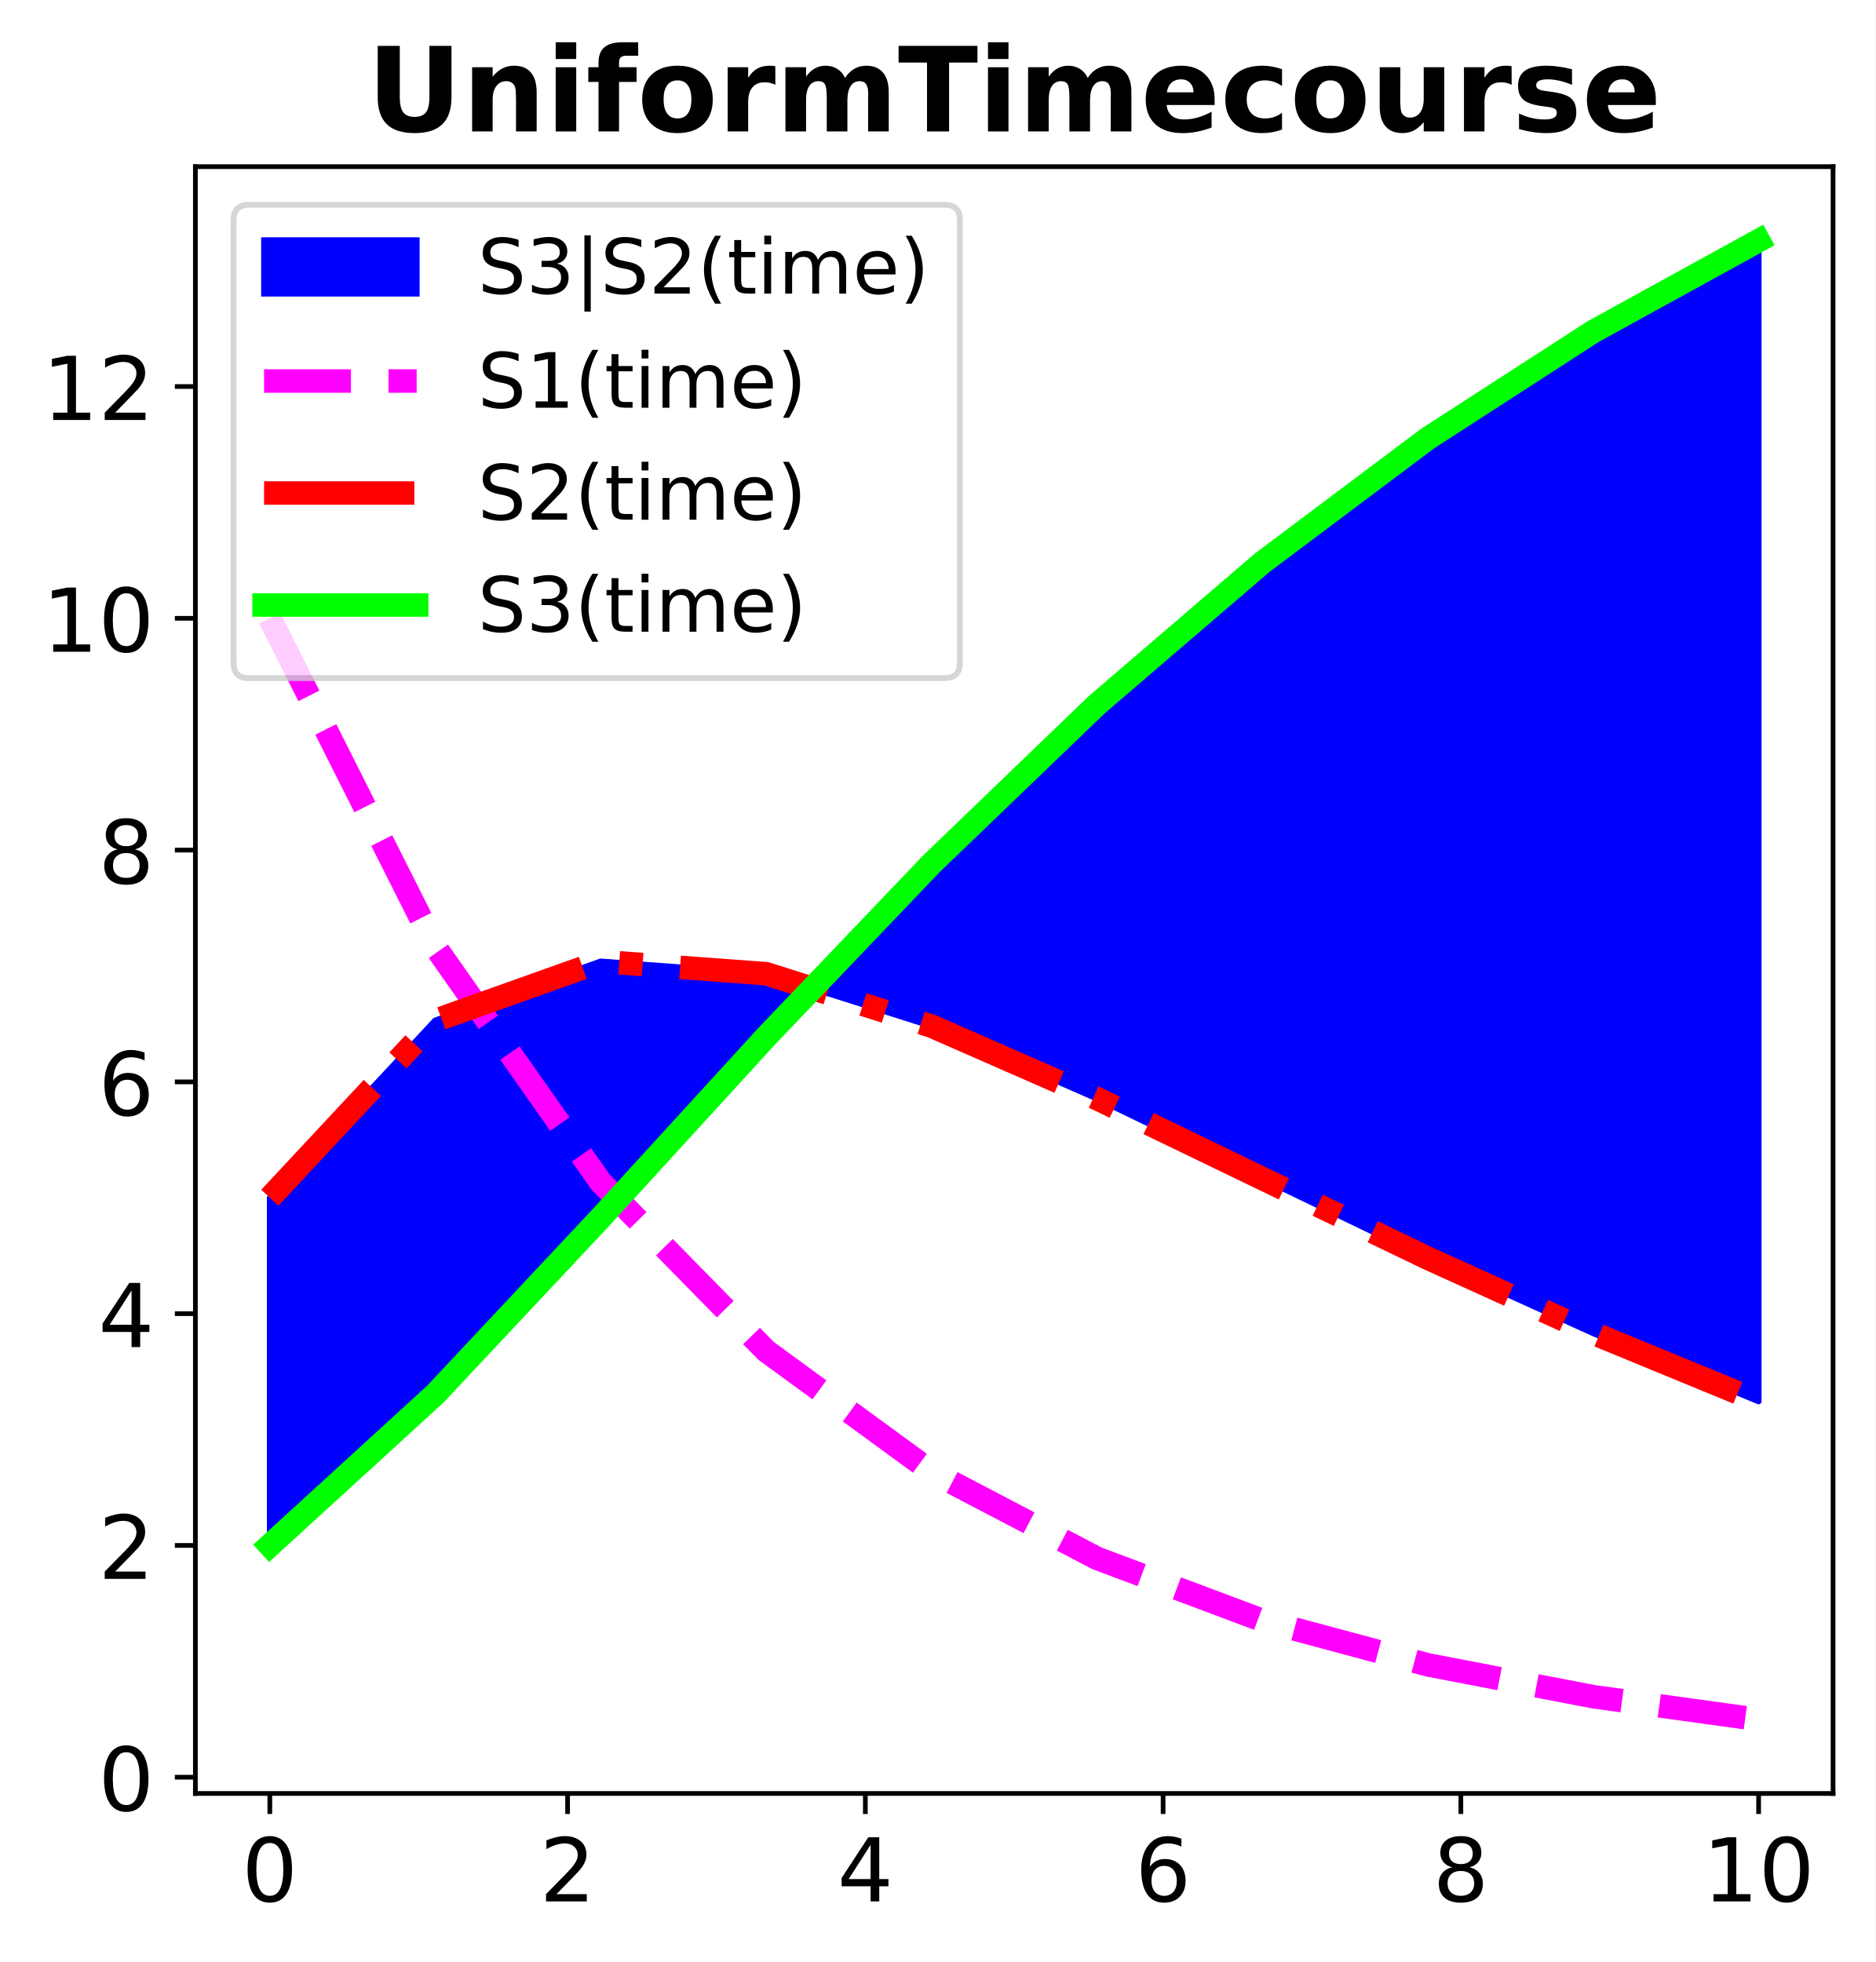
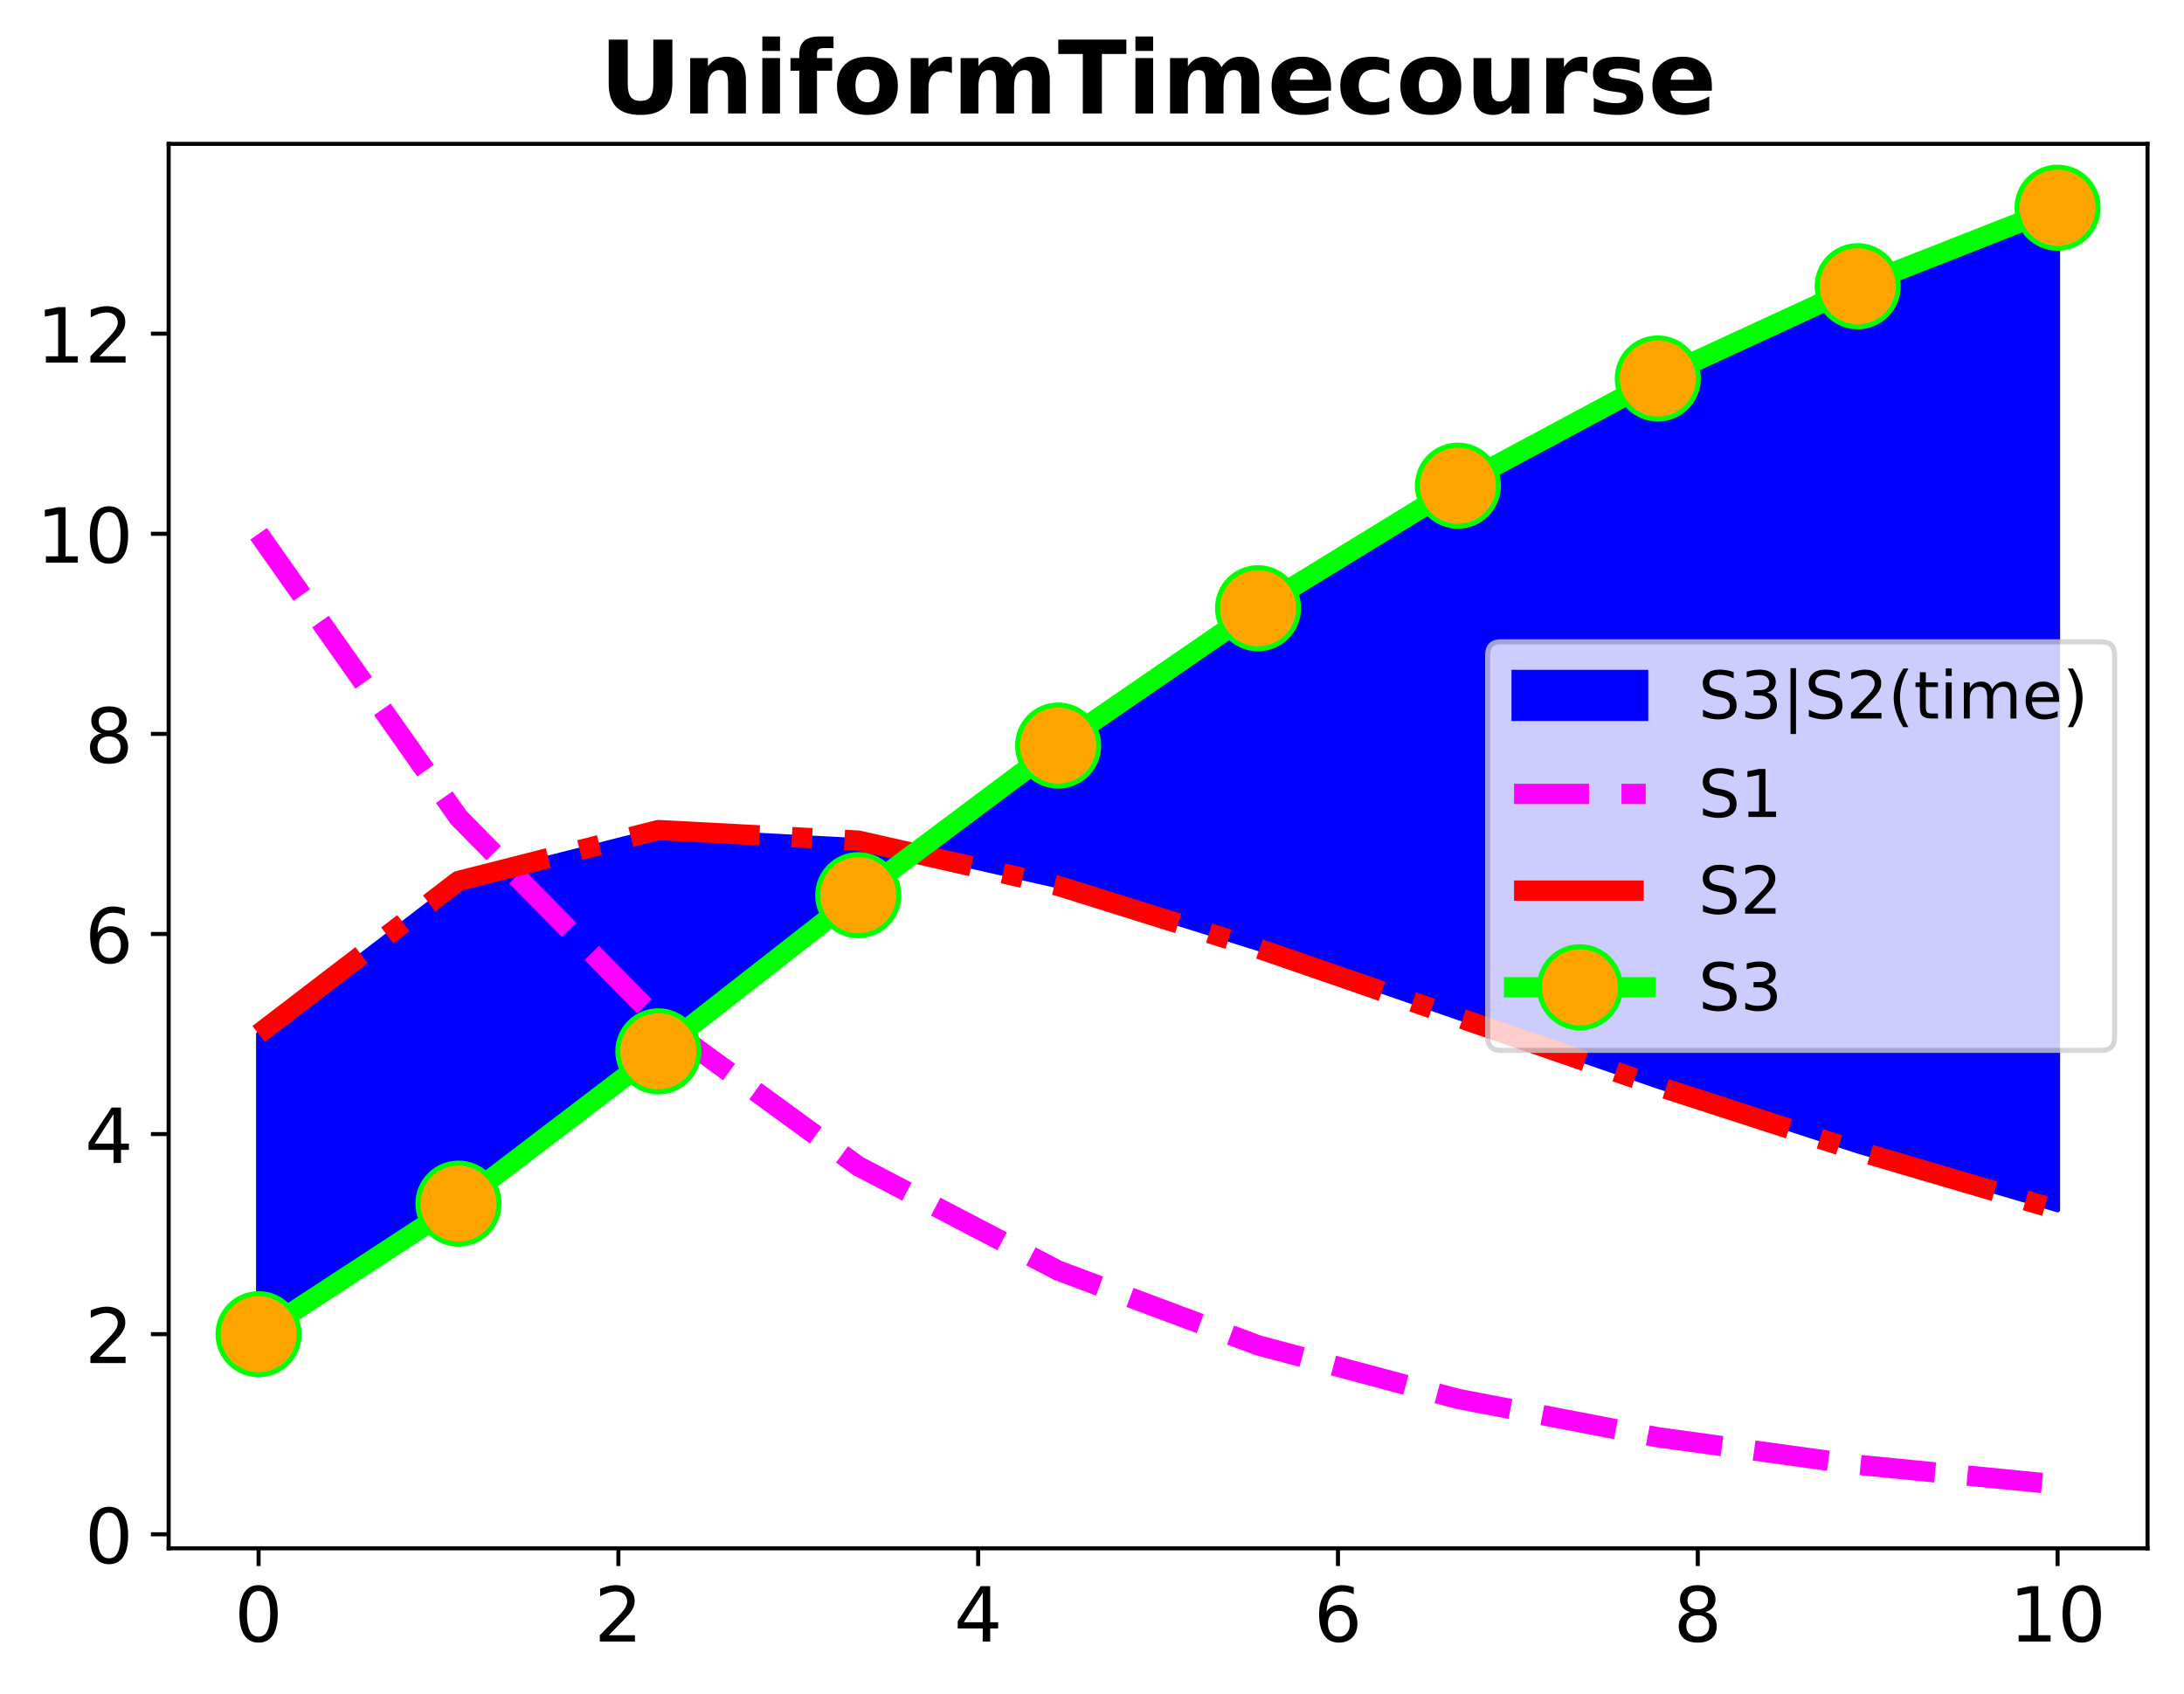
- <svg xmlns="http://www.w3.org/2000/svg" xmlns:xlink="http://www.w3.org/1999/xlink" height="334.314pt" version="1.1" viewBox="0 0 319.488 334.314" width="319.488pt">
+ <svg xmlns="http://www.w3.org/2000/svg" xmlns:xlink="http://www.w3.org/1999/xlink" height="334.314pt" version="1.1" viewBox="0 0 431.087 334.314" width="431.087pt">
  <defs>
    <style type="text/css">*{stroke-linecap:butt;stroke-linejoin:round;}</style>
  </defs>
  <g id="figure_1">
    <g id="patch_1">
-       <path d="M -0 334.314  L 319.488 334.314  L 319.488 0  L -0 0  z " style="fill:#ffffff;" />
+       <path d="M 0 334.314  L 431.087 334.314  L 431.087 0  L 0 0  z " style="fill:#ffffff;" />
    </g>
    <g id="axes_1">
      <g id="patch_2">
-         <path d="M 33.288 305.597  L 312.288 305.597  L 312.288 28.397  L 33.288 28.397  z " style="fill:#ffffff;" />
+         <path d="M 33.288 305.597  L 423.887 305.597  L 423.887 28.397  L 33.288 28.397  z " style="fill:#ffffff;" />
      </g>
      <g id="PolyCollection_1">
        <defs>
-           <path d="M 45.969 -130.223  L 45.969 -70.98  L 74.151 -96.747  L 102.333 -126.807  L 130.515 -157.632  L 158.697 -187.155  L 186.878 -214.263  L 215.06 -238.455  L 243.242 -259.606  L 271.424 -277.819  L 299.606 -293.317  L 299.606 -95.529  L 299.606 -95.529  L 271.424 -107.137  L 243.242 -119.922  L 215.06 -133.498  L 186.878 -147.116  L 158.697 -159.469  L 130.515 -168.399  L 102.333 -170.484  L 74.151 -160.434  L 45.969 -130.223  z " id="m573d98fba3" style="stroke:#0000ff;" />
+           <path d="M 51.042 -130.223  L 51.042 -70.98  L 90.497 -96.747  L 129.951 -126.807  L 169.406 -157.632  L 208.86 -187.155  L 248.315 -214.263  L 287.769 -238.455  L 327.224 -259.606  L 366.678 -277.819  L 406.133 -293.317  L 406.133 -95.529  L 406.133 -95.529  L 366.678 -107.137  L 327.224 -119.922  L 287.769 -133.498  L 248.315 -147.116  L 208.86 -159.469  L 169.406 -168.399  L 129.951 -170.484  L 90.497 -160.434  L 51.042 -130.223  z " id="mf7604d09ae" style="stroke:#0000ff;" />
        </defs>
-         <g clip-path="url(#p37fb606cbb)">
-           <use style="fill:#0000ff;stroke:#0000ff;" x="0" xlink:href="#m573d98fba3" y="334.314" />
+         <g clip-path="url(#p6fe374a852)">
+           <use style="fill:#0000ff;stroke:#0000ff;" x="0" xlink:href="#mf7604d09ae" y="334.314" />
        </g>
      </g>
      <g id="matplotlib.axis_1">
        <g id="xtick_1">
          <g id="line2d_1">
            <defs>
-               <path d="M 0 0  L 0 3.5  " id="mf432961784" style="stroke:#000000;stroke-width:0.8;" />
+               <path d="M 0 0  L 0 3.5  " id="m30d5d47e0c" style="stroke:#000000;stroke-width:0.8;" />
            </defs>
            <g>
-               <use style="stroke:#000000;stroke-width:0.8;" x="45.969" xlink:href="#mf432961784" y="305.597" />
+               <use style="stroke:#000000;stroke-width:0.8;" x="51.042" xlink:href="#m30d5d47e0c" y="305.597" />
            </g>
          </g>
          <g id="text_1">
-             <g transform="translate(41.19744 323.9945)scale(0.15 -0.15)">
+             <g transform="translate(46.27017 323.9945)scale(0.15 -0.15)">
              <defs>
                <path d="M 31.781 66.406  Q 24.172 66.406 20.328 58.906  Q 16.5 51.422 16.5 36.375  Q 16.5 21.391 20.328 13.891  Q 24.172 6.391 31.781 6.391  Q 39.453 6.391 43.281 13.891  Q 47.125 21.391 47.125 36.375  Q 47.125 51.422 43.281 58.906  Q 39.453 66.406 31.781 66.406  z M 31.781 74.219  Q 44.047 74.219 50.516 64.516  Q 56.984 54.828 56.984 36.375  Q 56.984 17.969 50.516 8.266  Q 44.047 -1.422 31.781 -1.422  Q 19.531 -1.422 13.062 8.266  Q 6.594 17.969 6.594 36.375  Q 6.594 54.828 13.062 64.516  Q 19.531 74.219 31.781 74.219  z " id="DejaVuSans-48" />
              </defs>
              <use xlink:href="#DejaVuSans-48" />
            </g>
          </g>
        </g>
        <g id="xtick_2">
          <g id="line2d_2">
            <g>
-               <use style="stroke:#000000;stroke-width:0.8;" x="96.697" xlink:href="#mf432961784" y="305.597" />
+               <use style="stroke:#000000;stroke-width:0.8;" x="122.06" xlink:href="#m30d5d47e0c" y="305.597" />
            </g>
          </g>
          <g id="text_2">
-             <g transform="translate(91.92472 323.9945)scale(0.15 -0.15)">
+             <g transform="translate(117.2884 323.9945)scale(0.15 -0.15)">
              <defs>
                <path d="M 19.188 8.297  L 53.609 8.297  L 53.609 0  L 7.328 0  L 7.328 8.297  Q 12.938 14.109 22.625 23.891  Q 32.328 33.688 34.812 36.531  Q 39.547 41.844 41.422 45.531  Q 43.312 49.219 43.312 52.781  Q 43.312 58.594 39.234 62.25  Q 35.156 65.922 28.609 65.922  Q 23.969 65.922 18.812 64.312  Q 13.672 62.703 7.812 59.422  L 7.812 69.391  Q 13.766 71.781 18.938 73  Q 24.125 74.219 28.422 74.219  Q 39.75 74.219 46.484 68.547  Q 53.219 62.891 53.219 53.422  Q 53.219 48.922 51.531 44.891  Q 49.859 40.875 45.406 35.406  Q 44.188 33.984 37.641 27.219  Q 31.109 20.453 19.188 8.297  z " id="DejaVuSans-50" />
              </defs>
              <use xlink:href="#DejaVuSans-50" />
            </g>
          </g>
        </g>
        <g id="xtick_3">
          <g id="line2d_3">
            <g>
-               <use style="stroke:#000000;stroke-width:0.8;" x="147.424" xlink:href="#mf432961784" y="305.597" />
+               <use style="stroke:#000000;stroke-width:0.8;" x="193.078" xlink:href="#m30d5d47e0c" y="305.597" />
            </g>
          </g>
          <g id="text_3">
-             <g transform="translate(142.652 323.9945)scale(0.15 -0.15)">
+             <g transform="translate(188.3065 323.9945)scale(0.15 -0.15)">
              <defs>
                <path d="M 37.797 64.312  L 12.891 25.391  L 37.797 25.391  z M 35.203 72.906  L 47.609 72.906  L 47.609 25.391  L 58.016 25.391  L 58.016 17.188  L 47.609 17.188  L 47.609 0  L 37.797 0  L 37.797 17.188  L 4.891 17.188  L 4.891 26.703  z " id="DejaVuSans-52" />
              </defs>
              <use xlink:href="#DejaVuSans-52" />
            </g>
          </g>
        </g>
        <g id="xtick_4">
          <g id="line2d_4">
            <g>
-               <use style="stroke:#000000;stroke-width:0.8;" x="198.151" xlink:href="#mf432961784" y="305.597" />
+               <use style="stroke:#000000;stroke-width:0.8;" x="264.097" xlink:href="#m30d5d47e0c" y="305.597" />
            </g>
          </g>
          <g id="text_4">
-             <g transform="translate(193.3793 323.9945)scale(0.15 -0.15)">
+             <g transform="translate(259.3247 323.9945)scale(0.15 -0.15)">
              <defs>
                <path d="M 33.016 40.375  Q 26.375 40.375 22.484 35.828  Q 18.609 31.297 18.609 23.391  Q 18.609 15.531 22.484 10.953  Q 26.375 6.391 33.016 6.391  Q 39.656 6.391 43.531 10.953  Q 47.406 15.531 47.406 23.391  Q 47.406 31.297 43.531 35.828  Q 39.656 40.375 33.016 40.375  z M 52.594 71.297  L 52.594 62.312  Q 48.875 64.062 45.094 64.984  Q 41.312 65.922 37.594 65.922  Q 27.828 65.922 22.672 59.328  Q 17.531 52.734 16.797 39.406  Q 19.672 43.656 24.016 45.922  Q 28.375 48.188 33.594 48.188  Q 44.578 48.188 50.953 41.516  Q 57.328 34.859 57.328 23.391  Q 57.328 12.156 50.688 5.359  Q 44.047 -1.422 33.016 -1.422  Q 20.359 -1.422 13.672 8.266  Q 6.984 17.969 6.984 36.375  Q 6.984 53.656 15.188 63.938  Q 23.391 74.219 37.203 74.219  Q 40.922 74.219 44.703 73.484  Q 48.484 72.75 52.594 71.297  z " id="DejaVuSans-54" />
              </defs>
              <use xlink:href="#DejaVuSans-54" />
            </g>
          </g>
        </g>
        <g id="xtick_5">
          <g id="line2d_5">
            <g>
-               <use style="stroke:#000000;stroke-width:0.8;" x="248.878" xlink:href="#mf432961784" y="305.597" />
+               <use style="stroke:#000000;stroke-width:0.8;" x="335.115" xlink:href="#m30d5d47e0c" y="305.597" />
            </g>
          </g>
          <g id="text_5">
-             <g transform="translate(244.1065 323.9945)scale(0.15 -0.15)">
+             <g transform="translate(330.3429 323.9945)scale(0.15 -0.15)">
              <defs>
                <path d="M 31.781 34.625  Q 24.75 34.625 20.719 30.859  Q 16.703 27.094 16.703 20.516  Q 16.703 13.922 20.719 10.156  Q 24.75 6.391 31.781 6.391  Q 38.812 6.391 42.859 10.172  Q 46.922 13.969 46.922 20.516  Q 46.922 27.094 42.891 30.859  Q 38.875 34.625 31.781 34.625  z M 21.922 38.812  Q 15.578 40.375 12.031 44.719  Q 8.5 49.078 8.5 55.328  Q 8.5 64.062 14.719 69.141  Q 20.953 74.219 31.781 74.219  Q 42.672 74.219 48.875 69.141  Q 55.078 64.062 55.078 55.328  Q 55.078 49.078 51.531 44.719  Q 48 40.375 41.703 38.812  Q 48.828 37.156 52.797 32.312  Q 56.781 27.484 56.781 20.516  Q 56.781 9.906 50.312 4.234  Q 43.844 -1.422 31.781 -1.422  Q 19.734 -1.422 13.25 4.234  Q 6.781 9.906 6.781 20.516  Q 6.781 27.484 10.781 32.312  Q 14.797 37.156 21.922 38.812  z M 18.312 54.391  Q 18.312 48.734 21.844 45.562  Q 25.391 42.391 31.781 42.391  Q 38.141 42.391 41.719 45.562  Q 45.312 48.734 45.312 54.391  Q 45.312 60.062 41.719 63.234  Q 38.141 66.406 31.781 66.406  Q 25.391 66.406 21.844 63.234  Q 18.312 60.062 18.312 54.391  z " id="DejaVuSans-56" />
              </defs>
              <use xlink:href="#DejaVuSans-56" />
            </g>
          </g>
        </g>
        <g id="xtick_6">
          <g id="line2d_6">
            <g>
-               <use style="stroke:#000000;stroke-width:0.8;" x="299.606" xlink:href="#mf432961784" y="305.597" />
+               <use style="stroke:#000000;stroke-width:0.8;" x="406.133" xlink:href="#m30d5d47e0c" y="305.597" />
            </g>
          </g>
          <g id="text_6">
-             <g transform="translate(290.0619 323.9945)scale(0.15 -0.15)">
+             <g transform="translate(396.5892 323.9945)scale(0.15 -0.15)">
              <defs>
                <path d="M 12.406 8.297  L 28.516 8.297  L 28.516 63.922  L 10.984 60.406  L 10.984 69.391  L 28.422 72.906  L 38.281 72.906  L 38.281 8.297  L 54.391 8.297  L 54.391 0  L 12.406 0  z " id="DejaVuSans-49" />
              </defs>
              <use xlink:href="#DejaVuSans-49" />
              <use x="63.623" xlink:href="#DejaVuSans-48" />
            </g>
          </g>
        </g>
      </g>
      <g id="matplotlib.axis_2">
        <g id="ytick_1">
          <g id="line2d_7">
            <defs>
-               <path d="M 0 0  L -3.5 0  " id="m149122f626" style="stroke:#000000;stroke-width:0.8;" />
+               <path d="M 0 0  L -3.5 0  " id="m97eca43ac2" style="stroke:#000000;stroke-width:0.8;" />
            </defs>
            <g>
-               <use style="stroke:#000000;stroke-width:0.8;" x="33.288" xlink:href="#m149122f626" y="302.829" />
+               <use style="stroke:#000000;stroke-width:0.8;" x="33.288" xlink:href="#m97eca43ac2" y="302.829" />
            </g>
          </g>
          <g id="text_7">
            <g transform="translate(16.74375 308.5274)scale(0.15 -0.15)">
              <use xlink:href="#DejaVuSans-48" />
            </g>
          </g>
        </g>
        <g id="ytick_2">
          <g id="line2d_8">
            <g>
-               <use style="stroke:#000000;stroke-width:0.8;" x="33.288" xlink:href="#m149122f626" y="263.334" />
+               <use style="stroke:#000000;stroke-width:0.8;" x="33.288" xlink:href="#m97eca43ac2" y="263.334" />
            </g>
          </g>
          <g id="text_8">
            <g transform="translate(16.74375 269.0325)scale(0.15 -0.15)">
              <use xlink:href="#DejaVuSans-50" />
            </g>
          </g>
        </g>
        <g id="ytick_3">
          <g id="line2d_9">
            <g>
-               <use style="stroke:#000000;stroke-width:0.8;" x="33.288" xlink:href="#m149122f626" y="223.839" />
+               <use style="stroke:#000000;stroke-width:0.8;" x="33.288" xlink:href="#m97eca43ac2" y="223.839" />
            </g>
          </g>
          <g id="text_9">
            <g transform="translate(16.74375 229.5376)scale(0.15 -0.15)">
              <use xlink:href="#DejaVuSans-52" />
            </g>
          </g>
        </g>
        <g id="ytick_4">
          <g id="line2d_10">
            <g>
-               <use style="stroke:#000000;stroke-width:0.8;" x="33.288" xlink:href="#m149122f626" y="184.344" />
+               <use style="stroke:#000000;stroke-width:0.8;" x="33.288" xlink:href="#m97eca43ac2" y="184.344" />
            </g>
          </g>
          <g id="text_10">
            <g transform="translate(16.74375 190.0426)scale(0.15 -0.15)">
              <use xlink:href="#DejaVuSans-54" />
            </g>
          </g>
        </g>
        <g id="ytick_5">
          <g id="line2d_11">
            <g>
-               <use style="stroke:#000000;stroke-width:0.8;" x="33.288" xlink:href="#m149122f626" y="144.849" />
+               <use style="stroke:#000000;stroke-width:0.8;" x="33.288" xlink:href="#m97eca43ac2" y="144.849" />
            </g>
          </g>
          <g id="text_11">
            <g transform="translate(16.74375 150.5477)scale(0.15 -0.15)">
              <use xlink:href="#DejaVuSans-56" />
            </g>
          </g>
        </g>
        <g id="ytick_6">
          <g id="line2d_12">
            <g>
-               <use style="stroke:#000000;stroke-width:0.8;" x="33.288" xlink:href="#m149122f626" y="105.354" />
+               <use style="stroke:#000000;stroke-width:0.8;" x="33.288" xlink:href="#m97eca43ac2" y="105.354" />
            </g>
          </g>
          <g id="text_12">
            <g transform="translate(7.2 111.0528)scale(0.15 -0.15)">
              <use xlink:href="#DejaVuSans-49" />
              <use x="63.623" xlink:href="#DejaVuSans-48" />
            </g>
          </g>
        </g>
        <g id="ytick_7">
          <g id="line2d_13">
            <g>
-               <use style="stroke:#000000;stroke-width:0.8;" x="33.288" xlink:href="#m149122f626" y="65.859" />
+               <use style="stroke:#000000;stroke-width:0.8;" x="33.288" xlink:href="#m97eca43ac2" y="65.859" />
            </g>
          </g>
          <g id="text_13">
            <g transform="translate(7.2 71.55788)scale(0.15 -0.15)">
              <use xlink:href="#DejaVuSans-49" />
              <use x="63.623" xlink:href="#DejaVuSans-50" />
            </g>
          </g>
        </g>
      </g>
      <g id="line2d_14">
-         <path clip-path="url(#p37fb606cbb)" d="M 45.969 105.354  L 74.151 161.332  L 102.333 201.442  L 130.515 230.182  L 158.697 250.775  L 186.878 265.53  L 215.06 276.103  L 243.242 283.679  L 271.424 289.107  L 299.606 292.997  " style="fill:none;stroke:#ff00ff;stroke-dasharray:14.8,6.4;stroke-dashoffset:0;stroke-width:4;" />
+         <path clip-path="url(#p6fe374a852)" d="M 51.042 105.354  L 90.497 161.332  L 129.951 201.442  L 169.406 230.182  L 208.86 250.775  L 248.315 265.53  L 287.769 276.103  L 327.224 283.679  L 366.678 289.107  L 406.133 292.997  " style="fill:none;stroke:#ff00ff;stroke-dasharray:14.8,6.4;stroke-dashoffset:0;stroke-width:4;" />
      </g>
      <g id="line2d_15">
-         <path clip-path="url(#p37fb606cbb)" d="M 45.969 204.091  L 74.151 173.88  L 102.333 163.83  L 130.515 165.915  L 158.697 174.845  L 186.878 187.198  L 215.06 200.816  L 243.242 214.392  L 271.424 227.177  L 299.606 238.785  " style="fill:none;stroke:#ff0000;stroke-dasharray:25.6,6.4,4,6.4;stroke-dashoffset:0;stroke-width:4;" />
+         <path clip-path="url(#p6fe374a852)" d="M 51.042 204.091  L 90.497 173.88  L 129.951 163.83  L 169.406 165.915  L 208.86 174.845  L 248.315 187.198  L 287.769 200.816  L 327.224 214.392  L 366.678 227.177  L 406.133 238.785  " style="fill:none;stroke:#ff0000;stroke-dasharray:25.6,6.4,4,6.4;stroke-dashoffset:0;stroke-width:4;" />
      </g>
      <g id="line2d_16">
-         <path clip-path="url(#p37fb606cbb)" d="M 45.969 263.334  L 74.151 237.567  L 102.333 207.507  L 130.515 176.682  L 158.697 147.159  L 186.878 120.051  L 215.06 95.859  L 243.242 74.708  L 271.424 56.495  L 299.606 40.997  " style="fill:none;stroke:#00ff00;stroke-linecap:square;stroke-width:4;" />
+         <path clip-path="url(#p6fe374a852)" d="M 51.042 263.334  L 90.497 237.567  L 129.951 207.507  L 169.406 176.682  L 208.86 147.159  L 248.315 120.051  L 287.769 95.859  L 327.224 74.708  L 366.678 56.495  L 406.133 40.997  " style="fill:none;stroke:#00ff00;stroke-linecap:square;stroke-width:4;" />
+         <defs>
+           <path d="M 0 8  C 2.122 8 4.157 7.157 5.657 5.657  C 7.157 4.157 8 2.122 8 0  C 8 -2.122 7.157 -4.157 5.657 -5.657  C 4.157 -7.157 2.122 -8 0 -8  C -2.122 -8 -4.157 -7.157 -5.657 -5.657  C -7.157 -4.157 -8 -2.122 -8 0  C -8 2.122 -7.157 4.157 -5.657 5.657  C -4.157 7.157 -2.122 8 0 8  z " id="ma746572b45" style="stroke:#00ff00;" />
+         </defs>
+         <g clip-path="url(#p6fe374a852)">
+           <use style="fill:#ffa500;stroke:#00ff00;" x="51.042" xlink:href="#ma746572b45" y="263.334" />
+           <use style="fill:#ffa500;stroke:#00ff00;" x="90.497" xlink:href="#ma746572b45" y="237.567" />
+           <use style="fill:#ffa500;stroke:#00ff00;" x="129.951" xlink:href="#ma746572b45" y="207.507" />
+           <use style="fill:#ffa500;stroke:#00ff00;" x="169.406" xlink:href="#ma746572b45" y="176.682" />
+           <use style="fill:#ffa500;stroke:#00ff00;" x="208.86" xlink:href="#ma746572b45" y="147.159" />
+           <use style="fill:#ffa500;stroke:#00ff00;" x="248.315" xlink:href="#ma746572b45" y="120.051" />
+           <use style="fill:#ffa500;stroke:#00ff00;" x="287.769" xlink:href="#ma746572b45" y="95.859" />
+           <use style="fill:#ffa500;stroke:#00ff00;" x="327.224" xlink:href="#ma746572b45" y="74.708" />
+           <use style="fill:#ffa500;stroke:#00ff00;" x="366.678" xlink:href="#ma746572b45" y="56.495" />
+           <use style="fill:#ffa500;stroke:#00ff00;" x="406.133" xlink:href="#ma746572b45" y="40.997" />
+         </g>
      </g>
      <g id="patch_3">
        <path d="M 33.288 305.597  L 33.288 28.397  " style="fill:none;stroke:#000000;stroke-linecap:square;stroke-linejoin:miter;stroke-width:0.8;" />
      </g>
      <g id="patch_4">
-         <path d="M 312.288 305.597  L 312.288 28.397  " style="fill:none;stroke:#000000;stroke-linecap:square;stroke-linejoin:miter;stroke-width:0.8;" />
+         <path d="M 423.887 305.597  L 423.887 28.397  " style="fill:none;stroke:#000000;stroke-linecap:square;stroke-linejoin:miter;stroke-width:0.8;" />
      </g>
      <g id="patch_5">
-         <path d="M 33.288 305.597  L 312.288 305.597  " style="fill:none;stroke:#000000;stroke-linecap:square;stroke-linejoin:miter;stroke-width:0.8;" />
+         <path d="M 33.288 305.597  L 423.887 305.597  " style="fill:none;stroke:#000000;stroke-linecap:square;stroke-linejoin:miter;stroke-width:0.8;" />
      </g>
      <g id="patch_6">
-         <path d="M 33.288 28.397  L 312.288 28.397  " style="fill:none;stroke:#000000;stroke-linecap:square;stroke-linejoin:miter;stroke-width:0.8;" />
+         <path d="M 33.288 28.397  L 423.887 28.397  " style="fill:none;stroke:#000000;stroke-linecap:square;stroke-linejoin:miter;stroke-width:0.8;" />
      </g>
      <g id="text_14">
-         <g transform="translate(62.5125 22.39688)scale(0.2 -0.2)">
+         <g transform="translate(118.3125 22.39688)scale(0.2 -0.2)">
          <defs>
            <path d="M 9.188 72.906  L 27.984 72.906  L 27.984 29.203  Q 27.984 20.172 30.938 16.281  Q 33.891 12.406 40.578 12.406  Q 47.312 12.406 50.266 16.281  Q 53.219 20.172 53.219 29.203  L 53.219 72.906  L 72.016 72.906  L 72.016 29.203  Q 72.016 13.719 64.25 6.141  Q 56.5 -1.422 40.578 -1.422  Q 24.703 -1.422 16.938 6.141  Q 9.188 13.719 9.188 29.203  z " id="DejaVuSans-Bold-85" />
            <path d="M 63.375 33.297  L 63.375 0  L 45.797 0  L 45.797 5.422  L 45.797 25.484  Q 45.797 32.562 45.484 35.25  Q 45.172 37.938 44.391 39.203  Q 43.359 40.922 41.594 41.875  Q 39.844 42.828 37.594 42.828  Q 32.125 42.828 29 38.594  Q 25.875 34.375 25.875 26.906  L 25.875 0  L 8.406 0  L 8.406 54.688  L 25.875 54.688  L 25.875 46.688  Q 29.828 51.469 34.266 53.734  Q 38.719 56 44.094 56  Q 53.562 56 58.469 50.188  Q 63.375 44.391 63.375 33.297  z " id="DejaVuSans-Bold-110" />
            <path d="M 8.406 54.688  L 25.875 54.688  L 25.875 0  L 8.406 0  z M 8.406 75.984  L 25.875 75.984  L 25.875 61.719  L 8.406 61.719  z " id="DejaVuSans-Bold-105" />
            <path d="M 44.391 75.984  L 44.391 64.5  L 34.719 64.5  Q 31 64.5 29.531 63.156  Q 28.078 61.812 28.078 58.5  L 28.078 54.688  L 43.016 54.688  L 43.016 42.188  L 28.078 42.188  L 28.078 0  L 10.594 0  L 10.594 42.188  L 1.906 42.188  L 1.906 54.688  L 10.594 54.688  L 10.594 58.5  Q 10.594 67.438 15.578 71.703  Q 20.562 75.984 31 75.984  z " id="DejaVuSans-Bold-102" />
            <path d="M 34.422 43.5  Q 28.609 43.5 25.562 39.328  Q 22.516 35.156 22.516 27.297  Q 22.516 19.438 25.562 15.25  Q 28.609 11.078 34.422 11.078  Q 40.141 11.078 43.156 15.25  Q 46.188 19.438 46.188 27.297  Q 46.188 35.156 43.156 39.328  Q 40.141 43.5 34.422 43.5  z M 34.422 56  Q 48.531 56 56.469 48.375  Q 64.406 40.766 64.406 27.297  Q 64.406 13.812 56.469 6.188  Q 48.531 -1.422 34.422 -1.422  Q 20.266 -1.422 12.281 6.188  Q 4.297 13.812 4.297 27.297  Q 4.297 40.766 12.281 48.375  Q 20.266 56 34.422 56  z " id="DejaVuSans-Bold-111" />
            <path d="M 49.031 39.797  Q 46.734 40.875 44.453 41.375  Q 42.188 41.891 39.891 41.891  Q 33.156 41.891 29.516 37.562  Q 25.875 33.25 25.875 25.203  L 25.875 0  L 8.406 0  L 8.406 54.688  L 25.875 54.688  L 25.875 45.703  Q 29.25 51.078 33.609 53.531  Q 37.984 56 44.094 56  Q 44.969 56 45.984 55.922  Q 47.016 55.859 48.969 55.609  z " id="DejaVuSans-Bold-114" />
            <path d="M 59.078 45.609  Q 62.406 50.688 66.969 53.344  Q 71.531 56 77 56  Q 86.422 56 91.359 50.188  Q 96.297 44.391 96.297 33.297  L 96.297 0  L 78.719 0  L 78.719 28.516  Q 78.766 29.156 78.781 29.828  Q 78.812 30.516 78.812 31.781  Q 78.812 37.594 77.094 40.203  Q 75.391 42.828 71.578 42.828  Q 66.609 42.828 63.891 38.719  Q 61.188 34.625 61.078 26.859  L 61.078 0  L 43.5 0  L 43.5 28.516  Q 43.5 37.594 41.938 40.203  Q 40.375 42.828 36.375 42.828  Q 31.344 42.828 28.609 38.703  Q 25.875 34.578 25.875 26.906  L 25.875 0  L 8.297 0  L 8.297 54.688  L 25.875 54.688  L 25.875 46.688  Q 29.109 51.312 33.281 53.656  Q 37.453 56 42.484 56  Q 48.141 56 52.484 53.266  Q 56.844 50.531 59.078 45.609  z " id="DejaVuSans-Bold-109" />
            <path d="M 0.484 72.906  L 67.672 72.906  L 67.672 58.688  L 43.5 58.688  L 43.5 0  L 24.703 0  L 24.703 58.688  L 0.484 58.688  z " id="DejaVuSans-Bold-84" />
            <path d="M 62.984 27.484  L 62.984 22.516  L 22.125 22.516  Q 22.75 16.359 26.562 13.281  Q 30.375 10.203 37.203 10.203  Q 42.719 10.203 48.5 11.844  Q 54.297 13.484 60.406 16.797  L 60.406 3.328  Q 54.203 0.984 48 -0.219  Q 41.797 -1.422 35.594 -1.422  Q 20.75 -1.422 12.516 6.125  Q 4.297 13.672 4.297 27.297  Q 4.297 40.672 12.375 48.328  Q 20.453 56 34.625 56  Q 47.516 56 55.25 48.234  Q 62.984 40.484 62.984 27.484  z M 45.016 33.297  Q 45.016 38.281 42.109 41.328  Q 39.203 44.391 34.516 44.391  Q 29.438 44.391 26.266 41.531  Q 23.094 38.672 22.312 33.297  z " id="DejaVuSans-Bold-101" />
            <path d="M 52.594 52.984  L 52.594 38.719  Q 49.031 41.156 45.438 42.328  Q 41.844 43.5 37.984 43.5  Q 30.672 43.5 26.594 39.234  Q 22.516 34.969 22.516 27.297  Q 22.516 19.625 26.594 15.344  Q 30.672 11.078 37.984 11.078  Q 42.094 11.078 45.781 12.297  Q 49.469 13.531 52.594 15.922  L 52.594 1.609  Q 48.484 0.094 44.266 -0.656  Q 40.047 -1.422 35.797 -1.422  Q 21 -1.422 12.641 6.172  Q 4.297 13.766 4.297 27.297  Q 4.297 40.828 12.641 48.406  Q 21 56 35.797 56  Q 40.094 56 44.266 55.25  Q 48.438 54.5 52.594 52.984  z " id="DejaVuSans-Bold-99" />
            <path d="M 7.812 21.297  L 7.812 54.688  L 25.391 54.688  L 25.391 49.219  Q 25.391 44.781 25.344 38.062  Q 25.297 31.344 25.297 29.109  Q 25.297 22.516 25.641 19.609  Q 25.984 16.703 26.812 15.375  Q 27.875 13.672 29.609 12.734  Q 31.344 11.812 33.594 11.812  Q 39.062 11.812 42.188 16.016  Q 45.312 20.219 45.312 27.688  L 45.312 54.688  L 62.797 54.688  L 62.797 0  L 45.312 0  L 45.312 7.906  Q 41.359 3.125 36.938 0.844  Q 32.516 -1.422 27.203 -1.422  Q 17.719 -1.422 12.766 4.391  Q 7.812 10.203 7.812 21.297  z " id="DejaVuSans-Bold-117" />
            <path d="M 51.125 52.984  L 51.125 39.703  Q 45.516 42.047 40.281 43.219  Q 35.062 44.391 30.422 44.391  Q 25.438 44.391 23.016 43.141  Q 20.609 41.891 20.609 39.312  Q 20.609 37.203 22.438 36.078  Q 24.266 34.969 29 34.422  L 32.078 33.984  Q 45.516 32.281 50.141 28.375  Q 54.781 24.469 54.781 16.109  Q 54.781 7.375 48.328 2.969  Q 41.891 -1.422 29.109 -1.422  Q 23.688 -1.422 17.891 -0.562  Q 12.109 0.297 6 2  L 6 15.281  Q 11.234 12.75 16.719 11.469  Q 22.219 10.203 27.875 10.203  Q 33.016 10.203 35.594 11.609  Q 38.188 13.031 38.188 15.828  Q 38.188 18.172 36.406 19.312  Q 34.625 20.453 29.297 21.094  L 26.219 21.484  Q 14.547 22.953 9.859 26.906  Q 5.172 30.859 5.172 38.922  Q 5.172 47.609 11.125 51.797  Q 17.094 56 29.391 56  Q 34.234 56 39.547 55.266  Q 44.875 54.547 51.125 52.984  z " id="DejaVuSans-Bold-115" />
          </defs>
          <use xlink:href="#DejaVuSans-Bold-85" />
          <use x="81.201" xlink:href="#DejaVuSans-Bold-110" />
          <use x="152.393" xlink:href="#DejaVuSans-Bold-105" />
          <use x="186.67" xlink:href="#DejaVuSans-Bold-102" />
          <use x="230.176" xlink:href="#DejaVuSans-Bold-111" />
          <use x="298.877" xlink:href="#DejaVuSans-Bold-114" />
          <use x="348.193" xlink:href="#DejaVuSans-Bold-109" />
          <use x="452.393" xlink:href="#DejaVuSans-Bold-84" />
          <use x="520.605" xlink:href="#DejaVuSans-Bold-105" />
          <use x="554.883" xlink:href="#DejaVuSans-Bold-109" />
          <use x="659.082" xlink:href="#DejaVuSans-Bold-101" />
          <use x="726.904" xlink:href="#DejaVuSans-Bold-99" />
          <use x="786.182" xlink:href="#DejaVuSans-Bold-111" />
          <use x="854.883" xlink:href="#DejaVuSans-Bold-117" />
          <use x="926.074" xlink:href="#DejaVuSans-Bold-114" />
          <use x="975.391" xlink:href="#DejaVuSans-Bold-115" />
          <use x="1034.912" xlink:href="#DejaVuSans-Bold-101" />
        </g>
      </g>
      <g id="legend_1">
        <g id="patch_7">
-           <path d="M 42.388 115.542  L 160.929 115.542  Q 163.529 115.542 163.529 112.942  L 163.529 37.497  Q 163.529 34.897 160.929 34.897  L 42.388 34.897  Q 39.788 34.897 39.788 37.497  L 39.788 112.942  Q 39.788 115.542 42.388 115.542  z " style="fill:#ffffff;opacity:0.8;stroke:#cccccc;stroke-linejoin:miter;" />
+           <path d="M 296.246 207.319  L 414.788 207.319  Q 417.387 207.319 417.387 204.719  L 417.387 129.275  Q 417.387 126.675 414.788 126.675  L 296.246 126.675  Q 293.646 126.675 293.646 129.275  L 293.646 204.719  Q 293.646 207.319 296.246 207.319  z " style="fill:#ffffff;opacity:0.8;stroke:#cccccc;stroke-linejoin:miter;" />
        </g>
        <g id="patch_8">
-           <path d="M 44.987 50.032  L 70.987 50.032  L 70.987 40.932  L 44.987 40.932  z " style="fill:#0000ff;stroke:#0000ff;stroke-linejoin:miter;" />
+           <path d="M 298.846 141.809  L 324.846 141.809  L 324.846 132.709  L 298.846 132.709  z " style="fill:#0000ff;stroke:#0000ff;stroke-linejoin:miter;" />
        </g>
        <g id="text_15">
-           <g transform="translate(81.3875 50.03172)scale(0.13 -0.13)">
+           <g transform="translate(335.2458 141.8094)scale(0.13 -0.13)">
            <defs>
              <path d="M 53.516 70.516  L 53.516 60.891  Q 47.906 63.578 42.922 64.891  Q 37.938 66.219 33.297 66.219  Q 25.25 66.219 20.875 63.094  Q 16.5 59.969 16.5 54.203  Q 16.5 49.359 19.406 46.891  Q 22.312 44.438 30.422 42.922  L 36.375 41.703  Q 47.406 39.594 52.656 34.297  Q 57.906 29 57.906 20.125  Q 57.906 9.516 50.797 4.047  Q 43.703 -1.422 29.984 -1.422  Q 24.812 -1.422 18.969 -0.25  Q 13.141 0.922 6.891 3.219  L 6.891 13.375  Q 12.891 10.016 18.656 8.297  Q 24.422 6.594 29.984 6.594  Q 38.422 6.594 43.016 9.906  Q 47.609 13.234 47.609 19.391  Q 47.609 24.75 44.312 27.781  Q 41.016 30.812 33.5 32.328  L 27.484 33.5  Q 16.453 35.688 11.516 40.375  Q 6.594 45.062 6.594 53.422  Q 6.594 63.094 13.406 68.656  Q 20.219 74.219 32.172 74.219  Q 37.312 74.219 42.625 73.281  Q 47.953 72.359 53.516 70.516  z " id="DejaVuSans-83" />
              <path d="M 40.578 39.312  Q 47.656 37.797 51.625 33  Q 55.609 28.219 55.609 21.188  Q 55.609 10.406 48.188 4.484  Q 40.766 -1.422 27.094 -1.422  Q 22.516 -1.422 17.656 -0.516  Q 12.797 0.391 7.625 2.203  L 7.625 11.719  Q 11.719 9.328 16.594 8.109  Q 21.484 6.891 26.812 6.891  Q 36.078 6.891 40.938 10.547  Q 45.797 14.203 45.797 21.188  Q 45.797 27.641 41.281 31.266  Q 36.766 34.906 28.719 34.906  L 20.219 34.906  L 20.219 43.016  L 29.109 43.016  Q 36.375 43.016 40.234 45.922  Q 44.094 48.828 44.094 54.297  Q 44.094 59.906 40.109 62.906  Q 36.141 65.922 28.719 65.922  Q 24.656 65.922 20.016 65.031  Q 15.375 64.156 9.812 62.312  L 9.812 71.094  Q 15.438 72.656 20.344 73.438  Q 25.25 74.219 29.594 74.219  Q 40.828 74.219 47.359 69.109  Q 53.906 64.016 53.906 55.328  Q 53.906 49.266 50.438 45.094  Q 46.969 40.922 40.578 39.312  z " id="DejaVuSans-51" />
              <path d="M 21 76.422  L 21 -23.578  L 12.703 -23.578  L 12.703 76.422  z " id="DejaVuSans-124" />
              <path d="M 31 75.875  Q 24.469 64.656 21.281 53.656  Q 18.109 42.672 18.109 31.391  Q 18.109 20.125 21.312 9.062  Q 24.516 -2 31 -13.188  L 23.188 -13.188  Q 15.875 -1.703 12.234 9.375  Q 8.594 20.453 8.594 31.391  Q 8.594 42.281 12.203 53.312  Q 15.828 64.359 23.188 75.875  z " id="DejaVuSans-40" />
              <path d="M 18.312 70.219  L 18.312 54.688  L 36.812 54.688  L 36.812 47.703  L 18.312 47.703  L 18.312 18.016  Q 18.312 11.328 20.141 9.422  Q 21.969 7.516 27.594 7.516  L 36.812 7.516  L 36.812 0  L 27.594 0  Q 17.188 0 13.234 3.875  Q 9.281 7.766 9.281 18.016  L 9.281 47.703  L 2.688 47.703  L 2.688 54.688  L 9.281 54.688  L 9.281 70.219  z " id="DejaVuSans-116" />
              <path d="M 9.422 54.688  L 18.406 54.688  L 18.406 0  L 9.422 0  z M 9.422 75.984  L 18.406 75.984  L 18.406 64.594  L 9.422 64.594  z " id="DejaVuSans-105" />
              <path d="M 52 44.188  Q 55.375 50.25 60.062 53.125  Q 64.75 56 71.094 56  Q 79.641 56 84.281 50.016  Q 88.922 44.047 88.922 33.016  L 88.922 0  L 79.891 0  L 79.891 32.719  Q 79.891 40.578 77.094 44.375  Q 74.312 48.188 68.609 48.188  Q 61.625 48.188 57.562 43.547  Q 53.516 38.922 53.516 30.906  L 53.516 0  L 44.484 0  L 44.484 32.719  Q 44.484 40.625 41.703 44.406  Q 38.922 48.188 33.109 48.188  Q 26.219 48.188 22.156 43.531  Q 18.109 38.875 18.109 30.906  L 18.109 0  L 9.078 0  L 9.078 54.688  L 18.109 54.688  L 18.109 46.188  Q 21.188 51.219 25.484 53.609  Q 29.781 56 35.688 56  Q 41.656 56 45.828 52.969  Q 50 49.953 52 44.188  z " id="DejaVuSans-109" />
              <path d="M 56.203 29.594  L 56.203 25.203  L 14.891 25.203  Q 15.484 15.922 20.484 11.062  Q 25.484 6.203 34.422 6.203  Q 39.594 6.203 44.453 7.469  Q 49.312 8.734 54.109 11.281  L 54.109 2.781  Q 49.266 0.734 44.188 -0.344  Q 39.109 -1.422 33.891 -1.422  Q 20.797 -1.422 13.156 6.188  Q 5.516 13.812 5.516 26.812  Q 5.516 40.234 12.766 48.109  Q 20.016 56 32.328 56  Q 43.359 56 49.781 48.891  Q 56.203 41.797 56.203 29.594  z M 47.219 32.234  Q 47.125 39.594 43.094 43.984  Q 39.062 48.391 32.422 48.391  Q 24.906 48.391 20.391 44.141  Q 15.875 39.891 15.188 32.172  z " id="DejaVuSans-101" />
              <path d="M 8.016 75.875  L 15.828 75.875  Q 23.141 64.359 26.781 53.312  Q 30.422 42.281 30.422 31.391  Q 30.422 20.453 26.781 9.375  Q 23.141 -1.703 15.828 -13.188  L 8.016 -13.188  Q 14.5 -2 17.703 9.062  Q 20.906 20.125 20.906 31.391  Q 20.906 42.672 17.703 53.656  Q 14.5 64.656 8.016 75.875  z " id="DejaVuSans-41" />
            </defs>
            <use xlink:href="#DejaVuSans-83" />
            <use x="63.477" xlink:href="#DejaVuSans-51" />
            <use x="127.1" xlink:href="#DejaVuSans-124" />
            <use x="160.791" xlink:href="#DejaVuSans-83" />
            <use x="224.268" xlink:href="#DejaVuSans-50" />
            <use x="287.891" xlink:href="#DejaVuSans-40" />
            <use x="326.904" xlink:href="#DejaVuSans-116" />
            <use x="366.113" xlink:href="#DejaVuSans-105" />
            <use x="393.896" xlink:href="#DejaVuSans-109" />
            <use x="491.309" xlink:href="#DejaVuSans-101" />
            <use x="552.832" xlink:href="#DejaVuSans-41" />
          </g>
        </g>
        <g id="line2d_17">
-           <path d="M 44.987 64.925  L 70.987 64.925  " style="fill:none;stroke:#ff00ff;stroke-dasharray:14.8,6.4;stroke-dashoffset:0;stroke-width:4;" />
+           <path d="M 298.846 156.702  L 324.846 156.702  " style="fill:none;stroke:#ff00ff;stroke-dasharray:14.8,6.4;stroke-dashoffset:0;stroke-width:4;" />
        </g>
        <g id="line2d_18" />
        <g id="text_16">
-           <g transform="translate(81.3875 69.47484)scale(0.13 -0.13)">
+           <g transform="translate(335.2458 161.2525)scale(0.13 -0.13)">
            <use xlink:href="#DejaVuSans-83" />
            <use x="63.477" xlink:href="#DejaVuSans-49" />
-             <use x="127.1" xlink:href="#DejaVuSans-40" />
-             <use x="166.113" xlink:href="#DejaVuSans-116" />
-             <use x="205.322" xlink:href="#DejaVuSans-105" />
-             <use x="233.105" xlink:href="#DejaVuSans-109" />
-             <use x="330.518" xlink:href="#DejaVuSans-101" />
-             <use x="392.041" xlink:href="#DejaVuSans-41" />
          </g>
        </g>
        <g id="line2d_19">
-           <path d="M 44.987 84.006  L 70.987 84.006  " style="fill:none;stroke:#ff0000;stroke-dasharray:25.6,6.4,4,6.4;stroke-dashoffset:0;stroke-width:4;" />
+           <path d="M 298.846 175.784  L 324.846 175.784  " style="fill:none;stroke:#ff0000;stroke-dasharray:25.6,6.4,4,6.4;stroke-dashoffset:0;stroke-width:4;" />
        </g>
        <g id="line2d_20" />
        <g id="text_17">
-           <g transform="translate(81.3875 88.55641)scale(0.13 -0.13)">
+           <g transform="translate(335.2458 180.3341)scale(0.13 -0.13)">
            <use xlink:href="#DejaVuSans-83" />
            <use x="63.477" xlink:href="#DejaVuSans-50" />
-             <use x="127.1" xlink:href="#DejaVuSans-40" />
-             <use x="166.113" xlink:href="#DejaVuSans-116" />
-             <use x="205.322" xlink:href="#DejaVuSans-105" />
-             <use x="233.105" xlink:href="#DejaVuSans-109" />
-             <use x="330.518" xlink:href="#DejaVuSans-101" />
-             <use x="392.041" xlink:href="#DejaVuSans-41" />
          </g>
        </g>
        <g id="line2d_21">
-           <path d="M 44.987 103.088  L 70.987 103.088  " style="fill:none;stroke:#00ff00;stroke-linecap:square;stroke-width:4;" />
-         </g>
-         <g id="line2d_22" />
+           <path d="M 298.846 194.866  L 324.846 194.866  " style="fill:none;stroke:#00ff00;stroke-linecap:square;stroke-width:4;" />
+         </g>
+         <g id="line2d_22">
+           <g>
+             <use style="fill:#ffa500;stroke:#00ff00;" x="311.846" xlink:href="#ma746572b45" y="194.866" />
+           </g>
+         </g>
        <g id="text_18">
-           <g transform="translate(81.3875 107.638)scale(0.13 -0.13)">
+           <g transform="translate(335.2458 199.4156)scale(0.13 -0.13)">
            <use xlink:href="#DejaVuSans-83" />
            <use x="63.477" xlink:href="#DejaVuSans-51" />
-             <use x="127.1" xlink:href="#DejaVuSans-40" />
-             <use x="166.113" xlink:href="#DejaVuSans-116" />
-             <use x="205.322" xlink:href="#DejaVuSans-105" />
-             <use x="233.105" xlink:href="#DejaVuSans-109" />
-             <use x="330.518" xlink:href="#DejaVuSans-101" />
-             <use x="392.041" xlink:href="#DejaVuSans-41" />
          </g>
        </g>
      </g>
    </g>
  </g>
  <defs>
-     <clipPath id="p37fb606cbb">
-       <rect height="277.2" width="279" x="33.288" y="28.397" />
+     <clipPath id="p6fe374a852">
+       <rect height="277.2" width="390.6" x="33.288" y="28.397" />
    </clipPath>
  </defs>
</svg>
